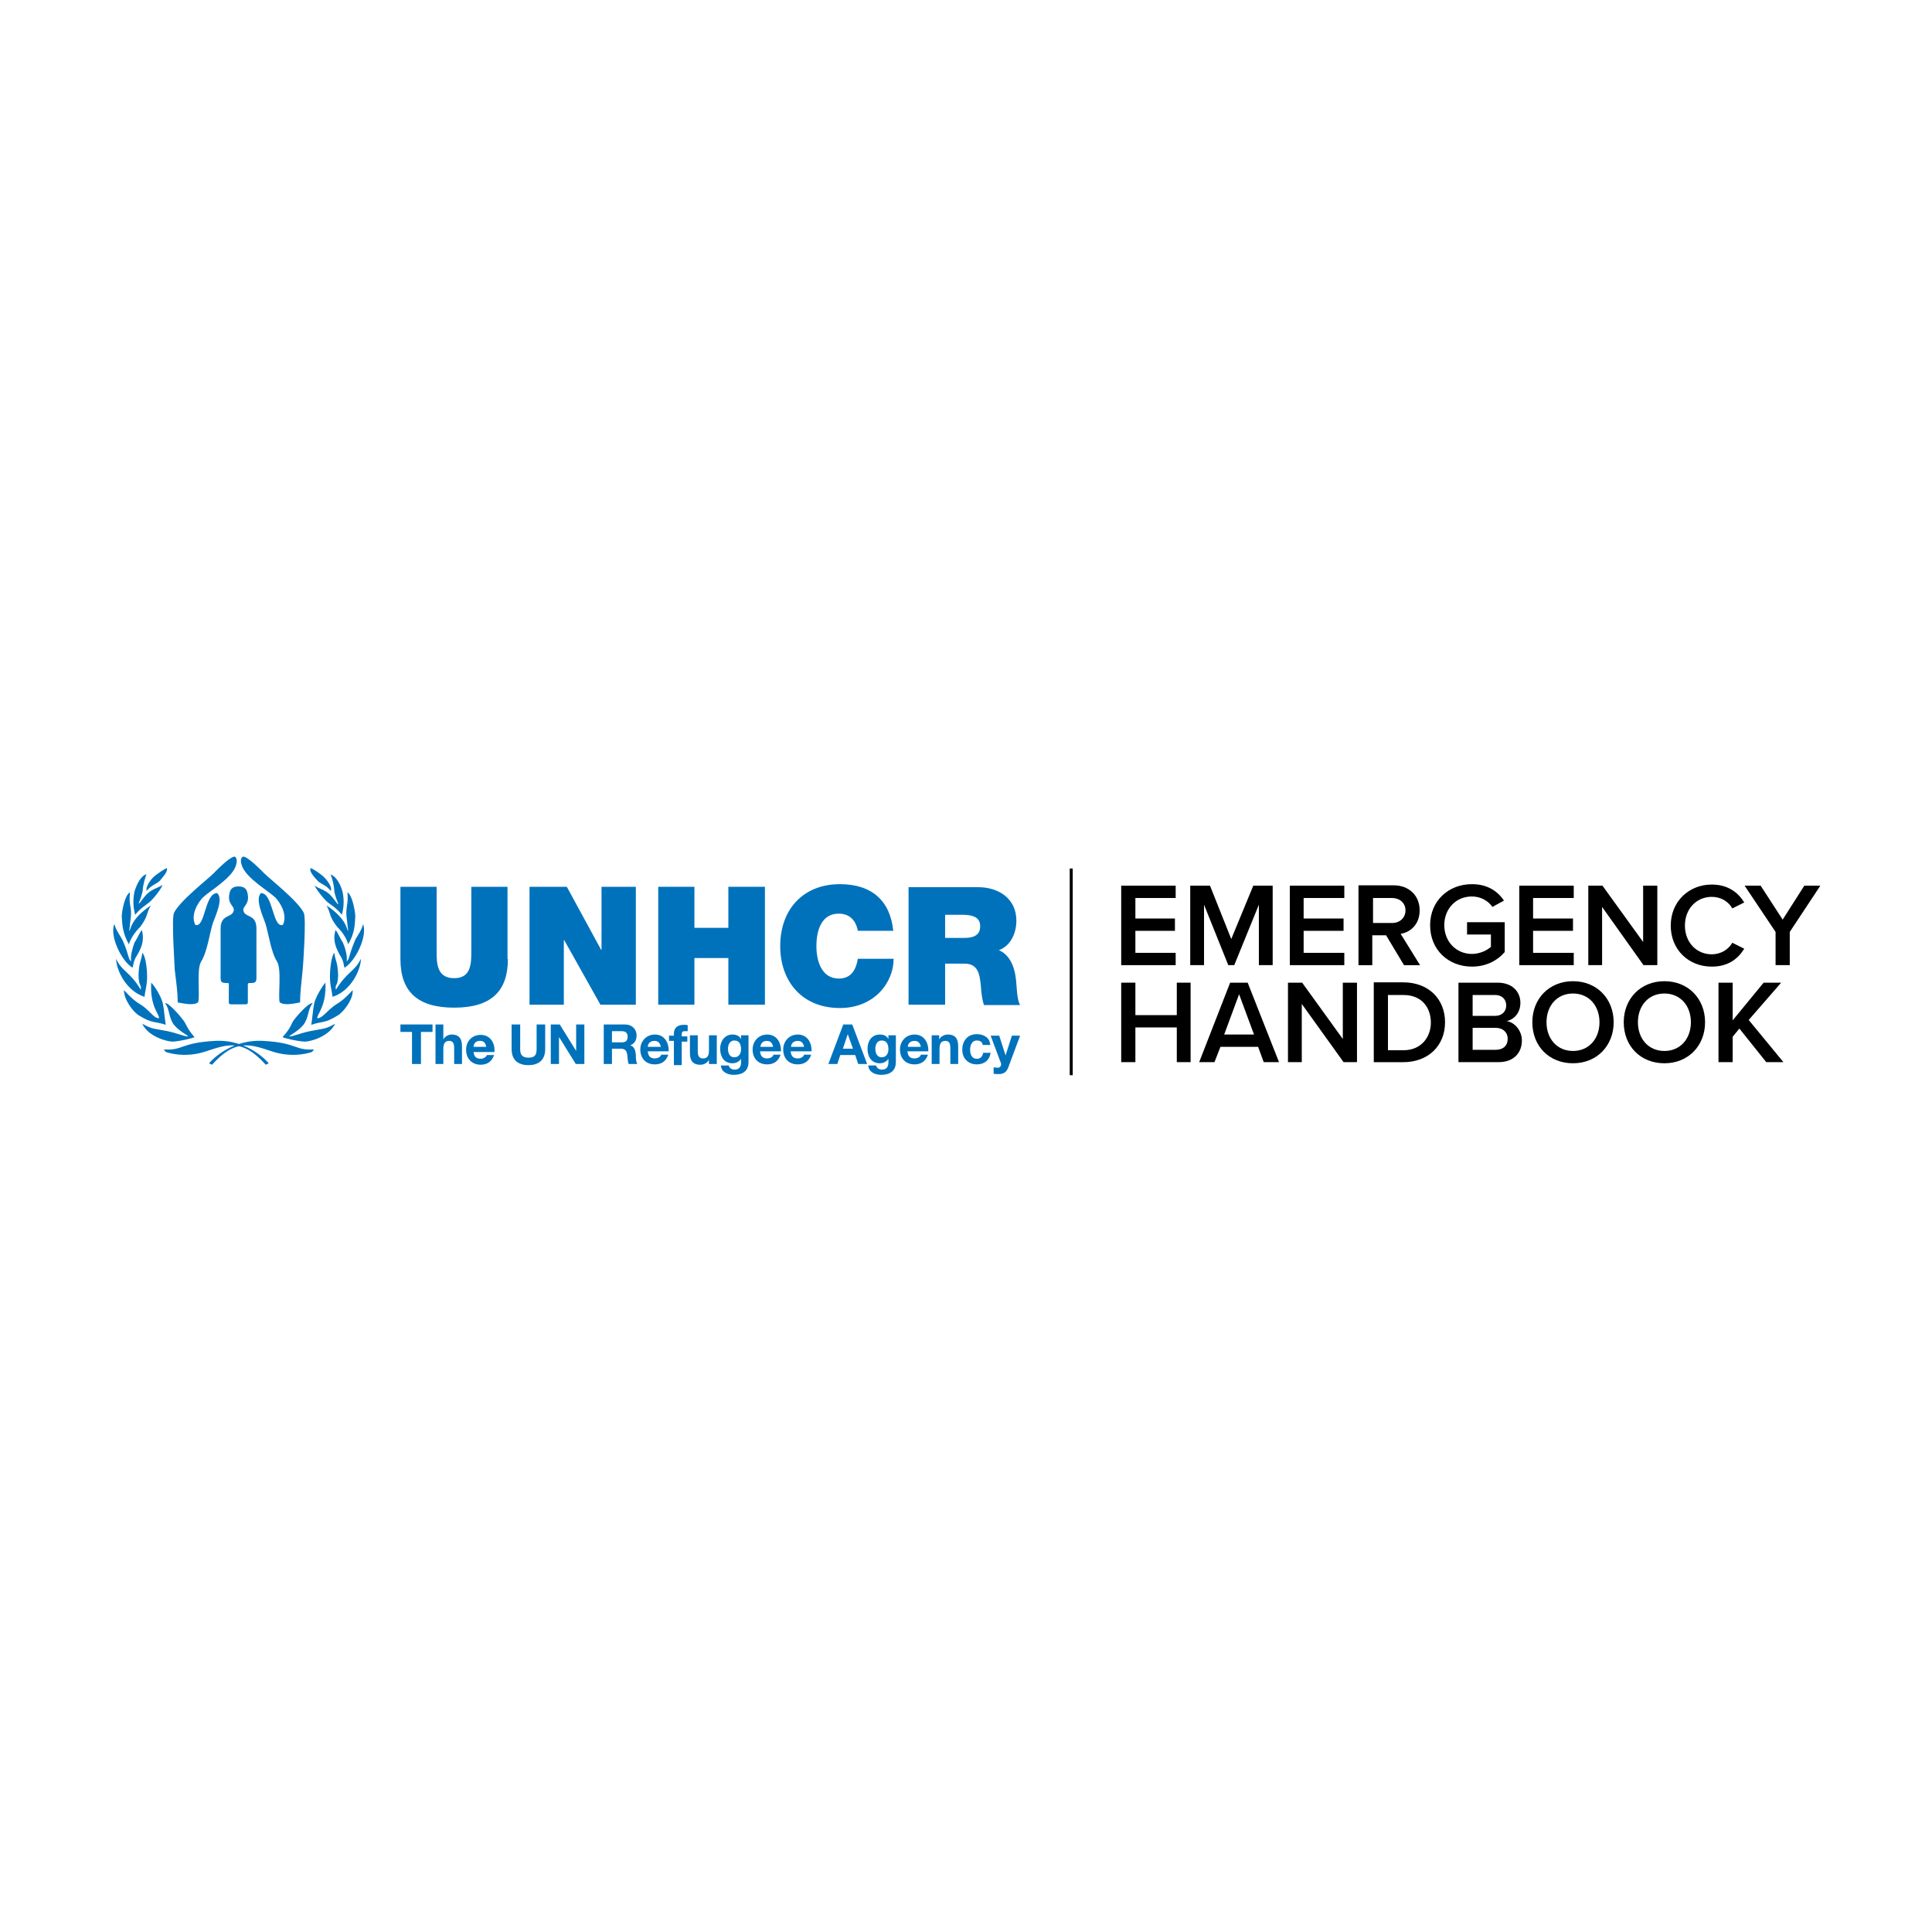
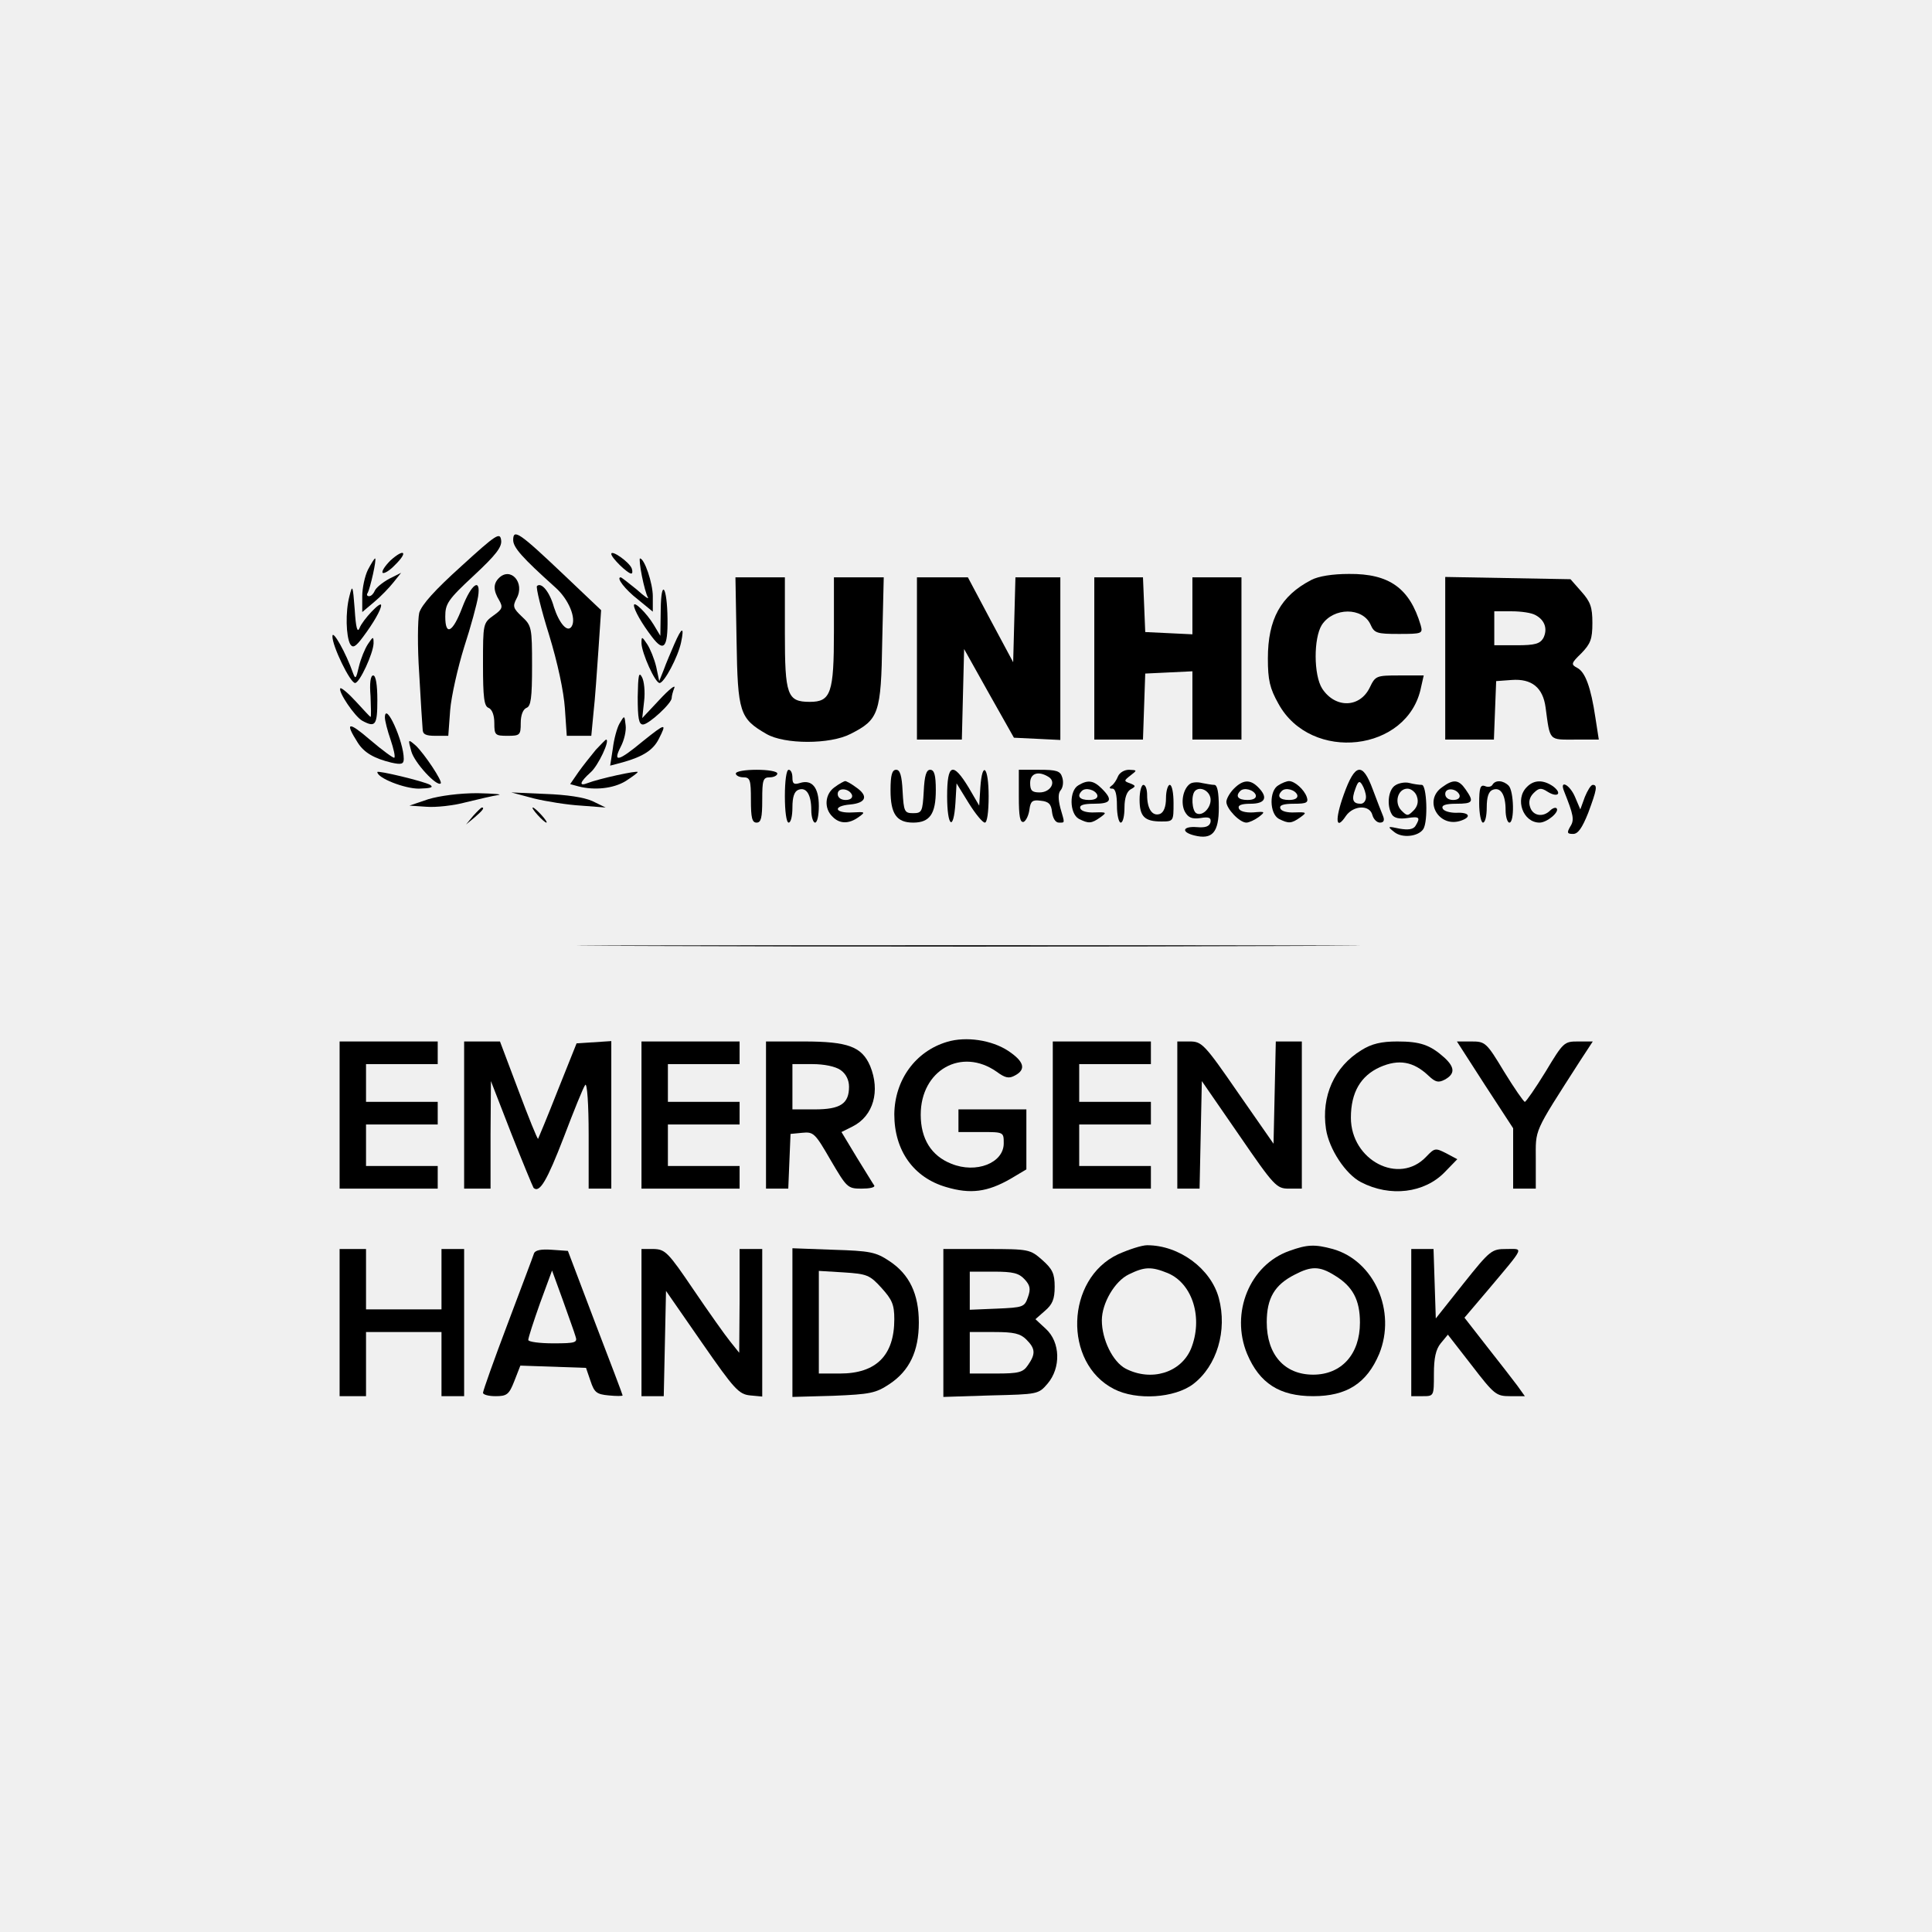
- <svg xmlns="http://www.w3.org/2000/svg" width="512" height="512" viewBox="0 0 512 512" fill="none">
-   <rect width="512" height="512" fill="white" />
-   <path fill-rule="evenodd" clip-rule="evenodd" d="M65.09 266.152C65.781 266.152 65.683 265.757 65.683 265.065V261.506C65.683 260.813 65.584 260.517 66.078 260.517C67.561 260.517 67.957 260.418 67.957 259.133V246.082C67.957 242.523 65.485 243.116 64.694 241.831C63.705 240.051 66.573 240.051 65.485 236.294C65.188 235.404 64.496 234.91 63.211 234.91C61.926 234.91 61.234 235.404 60.937 236.294C59.849 240.051 62.816 240.051 61.728 241.831C61.036 243.116 58.465 242.523 58.465 246.082V259.133C58.465 260.418 58.861 260.517 60.344 260.517C60.739 260.517 60.64 260.715 60.64 261.506V265.065C60.64 265.757 60.542 266.152 61.234 266.152H65.09Z" fill="#0072BC" />
-   <path fill-rule="evenodd" clip-rule="evenodd" d="M53.719 237.875C52.434 239.26 50.456 242.423 51.742 245.093C54.411 246.081 54.214 236.59 57.575 236.689C59.256 238.271 57.081 242.72 56.389 244.697C55.598 247.169 54.906 252.31 53.324 254.782C52.038 256.858 53.027 263.383 52.533 265.558C51.445 266.646 48.38 265.855 47.095 265.657C47.095 263.087 46.798 261.109 46.304 256.957C46.304 256.166 45.414 243.412 46.106 241.929C47.589 238.765 55.499 232.635 56.586 231.449C57.575 230.46 60.937 227 62.222 227C63.112 227.593 62.617 229.076 62.419 229.669C61.134 232.932 55.598 236.096 53.719 237.875Z" fill="#0072BC" />
-   <path fill-rule="evenodd" clip-rule="evenodd" d="M72.999 237.875C74.284 239.26 76.261 242.423 74.976 245.093C72.207 246.081 72.405 236.59 69.143 236.689C67.561 238.271 69.637 242.72 70.329 244.697C71.12 247.169 71.812 252.31 73.394 254.782C74.679 256.858 73.691 263.383 74.086 265.558C75.272 266.646 78.238 265.855 79.524 265.657C79.524 263.087 79.82 261.109 80.216 256.957C80.315 256.166 81.204 243.412 80.512 241.929C79.029 238.765 71.12 232.635 70.032 231.449C69.044 230.46 65.682 227 64.397 227C63.408 227.593 64.001 229.076 64.199 229.669C65.583 232.932 71.12 236.096 72.999 237.875Z" fill="#0072BC" />
-   <path fill-rule="evenodd" clip-rule="evenodd" d="M39.976 238.767C38.79 239.854 37.504 240.349 35.824 242.425C35.132 239.953 35.329 237.778 35.626 236.295C36.219 234.417 37.208 232.242 38.79 231.648C38.493 232.736 37.9 234.219 37.801 236.196C37.109 238.965 36.713 239.064 36.812 239.459C37.01 239.459 37.9 237.976 38.987 236.888C40.273 235.603 41.953 235.307 43.041 234.516C42.942 235.01 41.953 236.691 39.976 238.767Z" fill="#0072BC" />
-   <path fill-rule="evenodd" clip-rule="evenodd" d="M34.144 250.239C32.562 247.372 32.364 245.196 32.266 242.725C32.364 241.044 33.155 237.089 34.441 236.496C34.045 240.055 35.034 240.352 34.638 243.318C34.638 243.516 34.243 246.581 34.243 246.679C34.737 246.581 34.243 243.812 39.977 239.956C38.692 242.132 39.285 242.824 37.11 245.691C34.441 248.261 34.045 250.832 34.144 250.239Z" fill="#0072BC" />
-   <path fill-rule="evenodd" clip-rule="evenodd" d="M36.418 253.002C35.232 254.781 35.429 255.572 35.133 256.462C32.266 254.781 29.003 248.157 30.288 244.895C31.079 247.366 32.068 247.959 32.859 250.036C34.144 253.101 33.946 254.089 34.737 254.781C34.54 253.199 35.133 251.222 35.627 249.838C36.418 248.652 37.011 247.07 37.605 246.476C38.198 248.849 37.802 250.629 36.418 253.002Z" fill="#0072BC" />
-   <path fill-rule="evenodd" clip-rule="evenodd" d="M38.987 258.638C38.987 261.208 38.493 262.296 38.295 264.174C33.352 262.592 30.781 256.957 30.781 254.09C32.264 257.451 34.439 257.451 37.306 262.296C37.504 260.516 36.812 261.801 36.713 258.44C36.812 254.782 37.504 254.683 37.702 252.508C38.691 253.398 38.987 257.352 38.987 258.638Z" fill="#0072BC" />
-   <path fill-rule="evenodd" clip-rule="evenodd" d="M43.141 265.856C43.536 267.734 43.635 269.909 43.932 271.59C41.065 270.601 40.373 271.293 37.011 269.217C35.429 268.426 32.76 264.867 32.859 262.395C36.22 266.053 36.715 265.658 38.395 267.042C39.878 268.229 41.065 270.008 42.152 269.81C42.251 268.822 39.681 266.647 40.076 260.418C40.768 261.011 42.647 263.878 43.141 265.856Z" fill="#0072BC" />
-   <path fill-rule="evenodd" clip-rule="evenodd" d="M48.677 270.506C49.567 271.792 49.369 272.286 51.544 274.857C50.951 275.153 47.787 275.944 45.711 276.043C44.327 276.043 39.285 274.758 37.703 271.297C40.57 272.879 40.57 272.484 44.426 273.275C47.194 273.868 49.072 274.758 49.863 274.659C49.666 274.263 47.589 273.374 46.106 271.594C44.623 269.617 45.019 267.441 43.734 265.86C44.623 265.563 47.985 269.518 48.677 270.506Z" fill="#0072BC" />
-   <path fill-rule="evenodd" clip-rule="evenodd" d="M86.444 238.766C87.631 239.853 88.916 240.348 90.597 242.424C91.289 239.952 91.091 237.777 90.794 236.393C90.3 234.514 89.213 232.339 87.631 231.746C88.026 232.834 88.52 234.317 88.619 236.393C89.311 239.161 89.707 239.26 89.608 239.656C89.41 239.656 88.52 238.172 87.433 237.085C86.148 235.8 84.467 235.503 83.379 234.712C83.478 235.009 84.467 236.689 86.444 238.766Z" fill="#0072BC" />
-   <path fill-rule="evenodd" clip-rule="evenodd" d="M92.278 250.239C93.959 247.372 94.058 245.196 94.157 242.725C94.058 241.044 93.267 237.089 92.081 236.496C92.377 240.055 91.487 240.352 91.883 243.318C91.883 243.516 92.278 246.581 92.278 246.679C91.784 246.581 92.278 243.812 86.544 239.956C87.73 242.132 87.137 242.824 89.411 245.691C92.081 248.261 92.377 250.832 92.278 250.239Z" fill="#0072BC" />
-   <path fill-rule="evenodd" clip-rule="evenodd" d="M90.004 253.002C91.19 254.781 90.993 255.572 91.289 256.462C94.156 254.781 97.419 248.256 96.233 244.895C95.541 247.366 94.453 247.959 93.761 250.036C92.476 253.101 92.673 254.089 91.882 254.781C92.08 253.199 91.487 251.222 90.894 249.838C90.103 248.652 89.51 247.07 88.916 246.476C88.224 248.849 88.719 250.629 90.004 253.002Z" fill="#0072BC" />
-   <path fill-rule="evenodd" clip-rule="evenodd" d="M87.433 258.638C87.433 261.208 87.927 262.296 88.125 264.174C93.068 262.592 95.639 256.957 95.639 254.09C94.057 257.451 91.981 257.451 89.014 262.296C88.718 260.516 89.509 261.801 89.608 258.44C89.509 254.782 88.817 254.683 88.619 252.508C87.729 253.398 87.433 257.352 87.433 258.638Z" fill="#0072BC" />
-   <path fill-rule="evenodd" clip-rule="evenodd" d="M83.28 265.856C82.885 267.734 82.786 269.909 82.489 271.59C85.258 270.601 85.95 271.293 89.311 269.217C90.893 268.426 93.661 264.867 93.464 262.395C90.102 266.053 89.509 265.658 87.927 267.042C86.444 268.229 85.159 270.008 84.071 269.81C83.972 268.822 86.543 266.647 86.246 260.418C85.653 261.011 83.775 263.878 83.28 265.856Z" fill="#0072BC" />
-   <path fill-rule="evenodd" clip-rule="evenodd" d="M77.746 270.506C76.955 271.792 77.152 272.286 74.878 274.857C75.472 275.153 78.635 275.944 80.811 276.043C82.195 276.043 87.138 274.758 88.819 271.297C85.952 272.879 85.952 272.484 82.096 273.275C79.328 273.868 77.449 274.758 76.658 274.659C76.856 274.263 78.932 273.374 80.415 271.594C81.898 269.617 81.503 267.441 82.887 265.86C81.799 265.563 78.438 269.518 77.746 270.506Z" fill="#0072BC" />
-   <path fill-rule="evenodd" clip-rule="evenodd" d="M56.192 282.171L55.401 281.776C55.401 281.776 60.641 275.349 69.737 275.844C78.734 276.338 78.14 278.414 82.985 278.117C83.479 278.117 82.59 278.81 82.59 278.81C82.59 278.81 77.844 280.589 72.011 278.612C66.079 276.634 62.322 275.349 56.192 282.171Z" fill="#0072BC" />
-   <path fill-rule="evenodd" clip-rule="evenodd" d="M70.428 282.171L71.219 281.776C71.219 281.776 65.979 275.349 56.982 275.844C47.886 276.338 48.479 278.414 43.635 278.117C43.141 278.117 44.03 278.81 44.03 278.81C44.03 278.81 48.776 280.589 54.609 278.612C60.541 276.634 64.298 275.349 70.428 282.171Z" fill="#0072BC" />
-   <path fill-rule="evenodd" clip-rule="evenodd" d="M134.594 254.188C134.594 262.888 129.947 267.041 120.357 267.041C110.766 267.041 106.12 262.888 106.12 254.188V235.008H115.71V252.013C115.71 255.177 115.71 259.23 120.357 259.23C124.904 259.23 124.904 255.276 124.904 252.013V235.008H134.495V254.188H134.594Z" fill="#0072BC" />
-   <path fill-rule="evenodd" clip-rule="evenodd" d="M140.327 235.008H150.213L159.309 251.716H159.408V235.008H168.504V266.25H159.112L149.521 249.146H149.422V266.25H140.327V235.008Z" fill="#0072BC" />
-   <path fill-rule="evenodd" clip-rule="evenodd" d="M174.437 235.008H184.027V245.883H193.024V235.008H202.713V266.25H193.024V253.892H184.027V266.25H174.437V235.008Z" fill="#0072BC" />
-   <path fill-rule="evenodd" clip-rule="evenodd" d="M227.331 246.671C227.133 245.485 226.244 242.123 222.289 242.123C217.741 242.123 216.357 246.473 216.357 250.725C216.357 254.877 217.84 259.326 222.289 259.326C225.551 259.326 226.837 257.052 227.331 254.086H236.822C236.822 260.414 231.681 267.137 222.585 267.137C212.501 267.137 206.767 260.018 206.767 250.725C206.767 240.838 212.995 234.312 222.585 234.312C231.187 234.312 235.933 238.86 236.724 246.671H227.331Z" fill="#0072BC" />
-   <path fill-rule="evenodd" clip-rule="evenodd" d="M240.876 266.253H250.466V255.377H255.607C259.364 255.377 259.661 258.442 259.958 261.507C260.057 263.089 260.254 264.77 260.749 266.352H270.339C269.449 264.869 269.449 261.21 269.251 259.629C268.856 255.773 267.274 252.807 264.703 251.818C267.867 250.632 269.35 247.27 269.35 244.007C269.35 238.075 264.604 235.109 259.167 235.109H240.777V266.253H240.876ZM250.466 242.426H255.014C258.672 242.426 259.76 243.612 259.76 245.49C259.76 248.259 257.288 248.555 255.509 248.555H250.466V242.426Z" fill="#0072BC" />
-   <path fill-rule="evenodd" clip-rule="evenodd" d="M109.185 273.47H106.12V271.492H114.622V273.47H111.557V281.972H109.185V273.47Z" fill="#0072BC" />
-   <path fill-rule="evenodd" clip-rule="evenodd" d="M115.413 271.492H117.489V275.447C117.984 274.557 118.972 274.162 119.664 274.162C121.839 274.162 122.433 275.447 122.433 277.325V281.972H120.356V277.721C120.356 276.436 119.961 275.842 119.071 275.842C117.984 275.842 117.489 276.436 117.489 278.017V281.972H115.413V271.492Z" fill="#0072BC" />
-   <path fill-rule="evenodd" clip-rule="evenodd" d="M128.858 277.418C128.661 276.33 128.166 275.836 127.178 275.836C125.892 275.836 125.497 276.824 125.497 277.418H128.858ZM125.497 278.703C125.596 279.988 126.189 280.581 127.375 280.581C128.166 280.581 128.858 280.087 129.056 279.593H130.935C130.341 281.372 129.056 282.163 127.375 282.163C125.003 282.163 123.52 280.483 123.52 278.209C123.52 275.935 125.101 274.254 127.375 274.254C129.946 274.254 131.231 276.429 131.033 278.802H125.497V278.703Z" fill="#0072BC" />
-   <path fill-rule="evenodd" clip-rule="evenodd" d="M144.48 278.017C144.48 280.885 142.799 282.269 140.031 282.269C137.262 282.269 135.582 280.885 135.582 278.017V271.492H137.855V278.017C137.855 279.204 138.152 280.291 140.031 280.291C141.711 280.291 142.206 279.599 142.206 278.017V271.492H144.48V278.017Z" fill="#0072BC" />
-   <path fill-rule="evenodd" clip-rule="evenodd" d="M145.962 271.492H148.335L152.685 278.512V271.492H154.86V281.972H152.587L148.236 274.953H148.137V281.972H145.962V271.492Z" fill="#0072BC" />
-   <path fill-rule="evenodd" clip-rule="evenodd" d="M159.903 281.972H162.177V277.919H164.451C165.638 277.919 166.033 278.413 166.231 279.5C166.33 280.291 166.33 281.379 166.626 281.972H168.9C168.505 281.379 168.505 280.193 168.505 279.5C168.406 278.413 168.109 277.325 167.022 277.029C168.208 276.534 168.703 275.645 168.703 274.359C168.703 272.777 167.516 271.492 165.638 271.492H160.002V281.972H159.903ZM162.177 273.272H164.748C165.737 273.272 166.33 273.667 166.33 274.755C166.33 275.842 165.737 276.238 164.748 276.238H162.177V273.272Z" fill="#0072BC" />
-   <path fill-rule="evenodd" clip-rule="evenodd" d="M177.204 278.712C177.303 276.339 176.117 274.164 173.546 274.164C171.272 274.164 169.69 275.944 169.69 278.119C169.69 280.492 171.173 282.073 173.546 282.073C175.227 282.073 176.512 281.283 177.106 279.503H175.227C175.128 279.997 174.436 280.492 173.546 280.492C172.36 280.492 171.767 279.898 171.668 278.613H177.204V278.712ZM171.668 277.427C171.668 276.833 172.063 275.845 173.447 275.845C174.436 275.845 174.93 276.438 175.128 277.427H171.668Z" fill="#0072BC" />
-   <path fill-rule="evenodd" clip-rule="evenodd" d="M178.491 275.841H177.304V274.457H178.589V273.864C178.589 272.579 179.38 271.59 181.16 271.59C181.556 271.59 181.951 271.59 182.248 271.689V273.271C182.05 273.271 181.753 273.271 181.457 273.271C180.863 273.271 180.666 273.468 180.666 274.16V274.655H182.149V276.039H180.666V282.268H178.589V275.841H178.491Z" fill="#0072BC" />
-   <path fill-rule="evenodd" clip-rule="evenodd" d="M189.86 281.972H187.883V280.885C187.388 281.774 186.4 282.17 185.609 282.17C183.434 282.17 182.84 280.885 182.84 279.006V274.359H184.917V278.611C184.917 279.896 185.312 280.489 186.301 280.489C187.388 280.489 187.883 279.896 187.883 278.314V274.359H189.959V281.972H189.86Z" fill="#0072BC" />
-   <path fill-rule="evenodd" clip-rule="evenodd" d="M198.363 274.362H196.385V275.35C195.891 274.461 195.1 274.164 194.111 274.164C192.035 274.164 190.849 275.944 190.849 277.921C190.849 279.997 191.837 281.777 194.111 281.777C195.001 281.777 195.891 281.381 196.385 280.59V281.579C196.385 282.667 195.891 283.458 194.704 283.458C194.012 283.458 193.32 283.161 193.123 282.37H191.046C191.145 284.15 192.925 284.842 194.408 284.842C197.868 284.842 198.363 282.766 198.363 281.48V274.362ZM194.606 280.195C193.32 280.195 192.925 279.009 192.925 277.921C192.925 276.833 193.419 275.746 194.606 275.746C195.99 275.746 196.385 276.833 196.385 278.119C196.385 279.206 195.792 280.195 194.606 280.195Z" fill="#0072BC" />
-   <path fill-rule="evenodd" clip-rule="evenodd" d="M206.965 278.712C207.063 276.339 205.877 274.164 203.307 274.164C201.033 274.164 199.451 275.944 199.451 278.119C199.451 280.492 200.934 282.073 203.307 282.073C204.987 282.073 206.273 281.283 206.866 279.503H204.987C204.888 279.997 204.196 280.492 203.307 280.492C202.12 280.492 201.527 279.898 201.428 278.613H206.965V278.712ZM201.527 277.427C201.527 276.833 201.922 275.845 203.208 275.845C204.196 275.845 204.691 276.438 204.888 277.427H201.527Z" fill="#0072BC" />
-   <path fill-rule="evenodd" clip-rule="evenodd" d="M215.072 278.712C215.17 276.339 213.984 274.164 211.413 274.164C209.139 274.164 207.558 275.944 207.558 278.119C207.558 280.492 209.041 282.073 211.413 282.073C213.094 282.073 214.379 281.283 214.973 279.503H213.094C212.995 279.997 212.303 280.492 211.413 280.492C210.227 280.492 209.634 279.898 209.535 278.613H215.072V278.712ZM209.634 277.427C209.634 276.833 210.029 275.845 211.413 275.845C212.402 275.845 212.896 276.438 213.094 277.427H209.634Z" fill="#0072BC" />
-   <path fill-rule="evenodd" clip-rule="evenodd" d="M219.521 281.972H221.893L222.684 279.599H226.639L227.43 281.972H229.803L225.848 271.492H223.475L219.521 281.972ZM224.662 274.063L226.046 277.919H223.376L224.662 274.063Z" fill="#0072BC" />
-   <path fill-rule="evenodd" clip-rule="evenodd" d="M237.415 274.362H235.438V275.35C234.944 274.461 234.153 274.164 233.164 274.164C230.989 274.164 229.901 275.944 229.901 277.921C229.901 279.997 230.89 281.777 233.164 281.777C234.054 281.777 234.944 281.381 235.438 280.59V281.579C235.438 282.667 234.944 283.458 233.757 283.458C233.065 283.458 232.373 283.161 232.175 282.37H230.099C230.198 284.15 231.978 284.842 233.461 284.842C236.921 284.842 237.415 282.766 237.415 281.48V274.362ZM233.658 280.195C232.373 280.195 231.978 279.009 231.978 277.921C231.978 276.833 232.472 275.746 233.658 275.746C235.042 275.746 235.438 276.833 235.438 278.119C235.438 279.206 234.845 280.195 233.658 280.195Z" fill="#0072BC" />
-   <path fill-rule="evenodd" clip-rule="evenodd" d="M246.017 278.712C246.116 276.339 244.93 274.164 242.359 274.164C240.085 274.164 238.503 275.944 238.503 278.119C238.503 280.492 239.986 282.073 242.359 282.073C244.04 282.073 245.325 281.283 245.918 279.503H244.04C243.941 279.997 243.249 280.492 242.359 280.492C241.173 280.492 240.58 279.898 240.481 278.613H246.017V278.712ZM240.58 277.427C240.58 276.833 240.975 275.845 242.359 275.845C243.348 275.845 243.842 276.438 244.04 277.427H240.58Z" fill="#0072BC" />
-   <path fill-rule="evenodd" clip-rule="evenodd" d="M246.907 274.362H248.885V275.449C249.379 274.56 250.368 274.164 251.159 274.164C253.334 274.164 253.927 275.449 253.927 277.328V281.975H251.851V277.723C251.851 276.438 251.455 275.845 250.565 275.845C249.478 275.845 248.983 276.438 248.983 278.02V281.975H246.907V274.362Z" fill="#0072BC" />
-   <path fill-rule="evenodd" clip-rule="evenodd" d="M260.451 277.029C260.353 276.139 259.759 275.743 258.87 275.743C257.485 275.743 257.09 277.127 257.09 278.215C257.09 279.302 257.485 280.588 258.87 280.588C259.858 280.588 260.353 279.995 260.55 279.006H262.528C262.231 280.983 260.847 282.071 258.87 282.071C256.596 282.071 255.014 280.489 255.014 278.215C255.014 275.842 256.398 274.062 258.87 274.062C260.649 274.062 262.33 274.952 262.429 276.93H260.451V277.029Z" fill="#0072BC" />
-   <path fill-rule="evenodd" clip-rule="evenodd" d="M267.176 282.964C266.681 284.15 265.989 284.644 264.605 284.644C264.21 284.644 263.715 284.644 263.32 284.545V282.865C263.715 282.865 264.111 282.964 264.506 282.964C265.198 282.865 265.495 282.173 265.198 281.579L262.529 274.461H264.803L266.484 279.701L268.164 274.461H270.339L267.176 282.964Z" fill="#0072BC" />
-   <path d="M284.279 230.168H283.488V284.941H284.279V230.168Z" fill="black" />
-   <path d="M297.132 255.774H311.566V252.511H300.889V246.678H311.369V243.415H300.889V237.977H311.566V234.715H297.132V255.774Z" fill="black" />
-   <path d="M333.614 255.774H337.272V234.715H332.131L326.298 248.853L320.662 234.715H315.422V255.774H319.08V239.757L325.507 255.774H327.089L333.614 239.757V255.774Z" fill="black" />
-   <path d="M341.82 255.774H356.255V252.511H345.478V246.678H356.057V243.415H345.478V237.977H356.255V234.715H341.82V255.774Z" fill="black" />
-   <path d="M372.074 255.775H376.325L371.184 247.47C373.754 247.075 376.226 244.998 376.226 241.241C376.226 237.385 373.458 234.617 369.305 234.617H360.012V255.775H363.67V247.865H367.328L372.074 255.775ZM372.469 241.241C372.469 243.219 370.986 244.603 368.91 244.603H363.868V237.979H368.91C370.887 237.979 372.469 239.264 372.469 241.241Z" fill="black" />
-   <path d="M378.994 245.188C378.994 251.812 383.938 256.162 390.067 256.162C393.725 256.162 396.691 254.679 398.768 252.306V244.397H388.782V247.66H395.11V250.922C394.121 251.812 392.242 252.801 390.067 252.801C385.915 252.801 382.751 249.538 382.751 245.188C382.751 240.838 385.816 237.575 390.067 237.575C392.44 237.575 394.418 238.762 395.505 240.343L398.57 238.663C396.889 236.191 394.22 234.312 390.067 234.312C383.938 234.312 378.994 238.663 378.994 245.188Z" fill="black" />
-   <path d="M402.625 255.774H417.059V252.511H406.283V246.678H416.861V243.415H406.283V237.977H417.059V234.715H402.625V255.774Z" fill="black" />
-   <path d="M435.547 255.774H439.206V234.715H435.449V249.644L424.672 234.715H420.915V255.774H424.573V240.35L435.547 255.774Z" fill="black" />
-   <path d="M453.64 256.165C458.089 256.165 460.66 253.99 462.242 251.419L459.078 249.837C458.089 251.617 456.013 252.902 453.64 252.902C449.587 252.902 446.522 249.739 446.522 245.29C446.522 240.84 449.587 237.677 453.64 237.677C456.112 237.677 458.089 238.962 459.078 240.742L462.242 239.16C460.66 236.589 457.99 234.414 453.64 234.414C447.609 234.414 442.765 238.863 442.765 245.29C442.765 251.716 447.51 256.165 453.64 256.165Z" fill="black" />
-   <path d="M470.546 255.774H474.303V246.974L482.41 234.715H478.159L472.424 243.712L466.591 234.715H462.34L470.546 246.974V255.774Z" fill="black" />
-   <path d="M311.863 281.477H315.521V260.418H311.863V269.019H300.889V260.418H297.132V281.477H300.889V272.282H311.863V281.477Z" fill="black" />
-   <path d="M334.899 281.477H338.952L330.647 260.418H326L317.794 281.477H321.848L323.43 277.423H333.416L334.899 281.477ZM328.373 263.483L332.328 274.161H324.419L328.373 263.483Z" fill="black" />
-   <path d="M356.057 281.477H359.616V260.418H355.859V275.347L345.083 260.418H341.326V281.477H344.984V266.053L356.057 281.477Z" fill="black" />
-   <path d="M364.066 281.486H371.876C378.501 281.486 382.95 277.136 382.95 270.907C382.95 264.678 378.501 260.328 371.876 260.328H364.066V281.486ZM367.823 278.223V263.69H371.975C376.721 263.69 379.193 266.952 379.193 271.006C379.193 274.961 376.523 278.322 371.975 278.322H367.823V278.223Z" fill="black" />
-   <path d="M386.508 281.477H397.186C401.14 281.477 403.315 279.005 403.315 275.742C403.315 273.172 401.437 270.898 399.262 270.601C401.239 270.206 402.92 268.426 402.92 265.757C402.92 262.791 400.745 260.418 396.889 260.418H386.508V281.477ZM390.265 269.118V263.681H396.197C398.075 263.681 399.163 264.867 399.163 266.449C399.163 268.031 398.075 269.217 396.197 269.217H390.265V269.118ZM390.265 278.214V272.381H396.296C398.372 272.381 399.558 273.666 399.558 275.248C399.558 277.127 398.372 278.214 396.296 278.214H390.265Z" fill="black" />
-   <path d="M406.084 270.903C406.084 277.23 410.533 281.778 416.861 281.778C423.188 281.778 427.637 277.131 427.637 270.903C427.637 264.674 423.188 260.027 416.861 260.027C410.533 260.027 406.084 264.674 406.084 270.903ZM423.88 270.903C423.88 275.253 421.112 278.516 416.861 278.516C412.609 278.516 409.841 275.253 409.841 270.903C409.841 266.553 412.609 263.29 416.861 263.29C421.112 263.29 423.88 266.553 423.88 270.903Z" fill="black" />
-   <path d="M430.308 270.903C430.308 277.23 434.757 281.778 441.084 281.778C447.412 281.778 451.861 277.131 451.861 270.903C451.861 264.674 447.412 260.027 441.084 260.027C434.757 260.027 430.308 264.674 430.308 270.903ZM448.104 270.903C448.104 275.253 445.335 278.516 441.084 278.516C436.833 278.516 434.065 275.253 434.065 270.903C434.065 266.553 436.833 263.29 441.084 263.29C445.335 263.29 448.104 266.553 448.104 270.903Z" fill="black" />
-   <path d="M468.072 281.477H472.62L463.425 270.305L472.027 260.418H467.38L459.174 270.404V260.418H455.417V281.477H459.174V274.754L460.954 272.579L468.072 281.477Z" fill="black" />
-   <path fill-rule="evenodd" clip-rule="evenodd" d="M42.252 233.527C41.461 234.219 39.879 234.713 38.89 236.097C38.495 235.306 39.582 233.428 40.867 232.241C41.856 231.451 43.735 230.165 44.229 230.066C44.526 231.055 43.042 232.538 42.252 233.527Z" fill="#0072BC" />
-   <path fill-rule="evenodd" clip-rule="evenodd" d="M84.27 233.527C84.962 234.219 86.544 234.614 87.632 236.097C88.126 235.306 86.939 233.428 85.654 232.241C84.764 231.451 82.886 230.165 82.293 230.066C81.897 231.055 83.38 232.538 84.27 233.527Z" fill="#0072BC" />
+ <svg xmlns="http://www.w3.org/2000/svg" version="1.0" width="512pt" height="512pt" viewBox="0 0 512 512" preserveAspectRatio="xMidYMid meet">
+   <g transform="translate(0,512) scale(0.1,-0.1)" fill="#000000" stroke="none">
+     <path d="M1223 3620 c-71 -64 -105 -102 -112 -124 -4 -18 -5 -89 0 -162 4 -71 8 -137 9 -146 0 -14 8 -18 34 -18 l34 0 5 68 c3 37 20 112 37 167 18 55 34 115 37 134 8 52 -18 34 -42 -29 -25 -66 -45 -77 -45 -24 0 34 7 45 76 109 59 55 75 76 72 94 -3 21 -13 15 -105 -69z" />
+     <path d="M1360 3689 c0 -20 24 -47 112 -126 35 -31 56 -82 43 -103 -11 -18 -33 8 -47 51 -11 40 -33 67 -45 56 -3 -4 11 -62 32 -129 23 -75 39 -151 42 -195 l5 -73 32 0 33 0 6 63 c4 34 9 109 13 166 l7 104 -99 94 c-117 111 -134 123 -134 92z" />
+     <path d="M1035 3635 c-15 -15 -24 -29 -21 -33 4 -3 19 6 33 21 35 34 25 45 -12 12z" />
+     <path d="M1620 3652 c0 -10 43 -52 53 -52 3 0 4 6 1 14 -7 17 -54 50 -54 38z" />
+     <path d="M975 3610 c-8 -16 -15 -48 -15 -70 l0 -42 32 27 c17 14 40 38 51 52 l20 25 -32 -16 c-18 -10 -35 -24 -38 -32 -3 -7 -9 -14 -15 -14 -5 0 -7 4 -4 8 7 12 25 92 20 92 -2 0 -10 -13 -19 -30z" />
+     <path d="M1701 3594 c5 -25 12 -51 16 -57 4 -7 -10 3 -30 21 -21 17 -40 32 -42 32 -13 0 11 -32 46 -59 l39 -32 0 41 c0 34 -22 100 -34 100 -2 0 0 -21 5 -46z" />
+     <path d="M1322 3588 c-15 -15 -15 -33 1 -59 10 -18 9 -23 -15 -40 -28 -20 -28 -22 -28 -130 0 -88 3 -111 15 -115 9 -4 15 -19 15 -40 0 -32 2 -34 35 -34 33 0 35 2 35 34 0 21 6 36 15 40 12 4 15 26 15 111 0 102 -1 107 -27 131 -23 22 -25 27 -14 48 23 42 -16 85 -47 54z" />
+     <path d="M3475 3583 c-81 -42 -115 -104 -115 -208 0 -57 5 -79 28 -120 86 -157 344 -128 378 44 l7 31 -64 0 c-62 0 -64 -1 -79 -32 -26 -54 -91 -56 -126 -3 -23 36 -23 134 -1 169 31 47 108 47 129 1 10 -23 17 -25 75 -25 62 0 64 1 58 23 -29 98 -83 137 -190 136 -44 0 -81 -6 -100 -16z" />
+     <path d="M1952 3421 c3 -189 8 -205 79 -246 48 -28 169 -28 223 0 75 38 81 54 84 246 l4 169 -66 0 -66 0 0 -143 c0 -164 -8 -187 -64 -187 -60 0 -66 18 -66 183 l0 147 -66 0 -65 0 3 -169z" />
+     <path d="M2430 3375 l0 -215 60 0 59 0 3 120 3 120 66 -118 66 -117 62 -3 61 -3 0 216 0 215 -60 0 -59 0 -3 -112 -3 -113 -60 112 -60 113 -67 0 -68 0 0 -215z" />
+     <path d="M2900 3375 l0 -215 65 0 64 0 3 88 3 87 63 3 62 3 0 -91 0 -90 65 0 65 0 0 215 0 215 -65 0 -65 0 0 -75 0 -76 -62 3 -63 3 -3 73 -3 72 -64 0 -65 0 0 -215z" />
+     <path d="M3830 3376 l0 -216 65 0 64 0 3 78 3 77 41 3 c53 4 83 -20 90 -73 12 -90 8 -85 78 -85 l63 0 -9 58 c-12 81 -27 121 -48 132 -17 9 -17 12 11 39 24 25 29 37 29 80 0 42 -5 56 -29 83 l-29 33 -166 3 -166 3 0 -215z m239 114 c25 -13 33 -37 21 -61 -9 -15 -22 -19 -70 -19 l-60 0 0 45 0 45 46 0 c25 0 53 -4 63 -10z" />
+     <path d="M926 3540 c-11 -42 -9 -106 2 -127 7 -11 14 -8 34 19 27 36 48 72 48 84 0 13 -49 -39 -57 -60 -6 -15 -10 1 -13 49 -5 65 -6 67 -14 35z" />
+     <path d="M1751 3505 l-1 -70 -18 30 c-19 31 -52 63 -52 51 0 -12 21 -49 48 -84 31 -41 42 -29 41 48 -1 86 -17 109 -18 25z" />
+     <path d="M881 3434 c-1 -25 47 -124 60 -124 12 0 48 78 49 105 0 19 -1 19 -15 -2 -8 -12 -19 -39 -24 -60 -7 -31 -9 -34 -15 -18 -19 55 -55 118 -55 99z" />
+     <path d="M1787 3413 c-9 -21 -22 -51 -28 -68 l-12 -30 -8 38 c-5 21 -16 48 -24 60 -14 21 -15 21 -15 2 1 -26 36 -105 48 -105 12 0 49 69 57 108 9 43 2 41 -18 -5z" />
+     <path d="M1690 3273 c0 -57 3 -73 14 -73 15 0 76 56 76 70 0 5 3 17 7 27 4 10 -14 -4 -39 -31 l-46 -49 5 45 c3 25 0 54 -6 64 -8 15 -10 4 -11 -53z" />
+     <path d="M982 3275 c1 -30 2 -55 0 -55 -1 0 -18 18 -38 40 -20 22 -39 38 -42 36 -7 -8 38 -75 58 -86 35 -19 40 -12 40 55 0 40 -4 65 -11 65 -7 0 -10 -20 -7 -55z" />
+     <path d="M1020 3219 c0 -9 7 -36 15 -59 8 -24 13 -45 10 -48 -2 -2 -31 19 -65 48 -57 49 -67 47 -32 -8 17 -27 44 -42 89 -53 27 -6 33 -4 33 10 0 46 -49 154 -50 110z" />
+     <path d="M1642 3203 c-7 -12 -15 -42 -18 -67 l-7 -45 34 9 c53 15 80 32 95 62 22 43 18 42 -42 -6 -65 -54 -81 -58 -59 -15 9 17 15 42 13 57 -3 27 -3 27 -16 5z" />
+     <path d="M1090 3129 c8 -30 68 -95 78 -85 5 6 -43 78 -66 100 -21 18 -21 18 -12 -15z" />
+     <path d="M1579 3133 c-13 -16 -34 -42 -46 -59 l-22 -32 22 -6 c42 -11 92 -6 125 14 17 11 32 22 32 24 0 5 -104 -18 -132 -29 -25 -10 -22 2 7 28 20 17 53 87 41 87 -1 0 -13 -12 -27 -27z" />
+     <path d="M1000 3074 c0 -16 72 -44 110 -44 31 1 40 3 30 10 -18 10 -140 39 -140 34z" />
+     <path d="M1950 3070 c0 -5 9 -10 20 -10 18 0 20 -7 20 -60 0 -47 3 -60 15 -60 12 0 15 13 15 60 0 53 2 60 20 60 11 0 20 5 20 10 0 6 -25 10 -55 10 -30 0 -55 -4 -55 -10z" />
+     <path d="M2080 3010 c0 -40 4 -70 10 -70 6 0 10 18 10 40 0 28 5 43 16 47 21 8 34 -13 34 -54 0 -18 5 -33 10 -33 6 0 10 20 10 44 0 49 -18 71 -50 61 -16 -5 -20 -2 -20 14 0 12 -4 21 -10 21 -6 0 -10 -30 -10 -70z" />
+     <path d="M2360 3026 c0 -63 16 -86 60 -86 44 0 60 23 60 86 0 40 -4 54 -15 54 -10 0 -15 -15 -17 -57 -3 -54 -5 -58 -28 -58 -23 0 -25 4 -28 58 -2 42 -7 57 -17 57 -11 0 -15 -14 -15 -54z" />
+     <path d="M2510 3010 c0 -81 17 -95 22 -18 l3 52 32 -52 c18 -29 37 -52 43 -52 6 0 10 28 10 70 0 78 -17 96 -22 23 l-3 -48 -28 48 c-42 69 -57 63 -57 -23z" />
+     <path d="M2700 3009 c0 -52 3 -70 13 -67 6 3 13 17 15 32 3 23 8 27 30 24 21 -2 28 -9 30 -30 2 -16 9 -28 18 -28 17 0 16 -3 4 39 -6 24 -6 39 1 47 6 7 8 22 4 34 -5 17 -15 20 -61 20 l-54 0 0 -71z m79 52 c21 -13 5 -41 -24 -41 -20 0 -25 5 -25 25 0 26 22 33 49 16z" />
+     <path d="M2963 3063 c-4 -10 -11 -21 -17 -25 -7 -5 -7 -8 2 -8 8 0 12 -16 12 -45 0 -25 5 -45 10 -45 6 0 10 18 10 40 0 25 6 42 16 48 15 8 14 10 -1 16 -17 6 -17 7 1 21 18 14 18 14 -4 15 -13 0 -25 -8 -29 -17z" />
+     <path d="M3561 3014 c-24 -67 -21 -97 6 -56 20 28 63 30 70 2 3 -11 12 -20 20 -20 10 0 13 6 8 18 -4 9 -16 41 -27 70 -27 73 -47 70 -77 -14z m59 -6 c0 -10 -6 -18 -14 -18 -21 0 -25 11 -14 40 7 20 11 22 18 10 5 -8 10 -23 10 -32z" />
+     <path d="M2212 3034 c-26 -18 -29 -56 -6 -78 19 -20 44 -20 70 -1 18 13 17 14 -16 12 -48 -3 -55 17 -7 21 43 4 49 23 15 46 -12 9 -25 16 -28 16 -3 0 -16 -7 -28 -16z m46 -21 c2 -8 -5 -13 -17 -13 -12 0 -21 6 -21 16 0 18 31 15 38 -3z" />
+     <path d="M2858 3039 c-25 -14 -24 -75 1 -89 26 -13 33 -13 57 4 18 13 17 14 -15 13 -19 -1 -36 3 -38 11 -3 8 8 12 36 12 46 0 51 10 21 40 -22 22 -37 24 -62 9z m50 -26 c2 -8 -6 -13 -22 -13 -25 0 -33 10 -19 24 10 10 36 3 41 -11z" />
+     <path d="M3154 3043 c-19 -13 -26 -51 -14 -74 9 -16 19 -20 41 -17 23 4 29 1 27 -11 -3 -11 -13 -15 -36 -13 -38 3 -43 -13 -7 -22 48 -12 65 8 65 74 0 41 -4 60 -12 60 -7 0 -22 3 -33 5 -11 3 -25 2 -31 -2z m54 -39 c3 -23 -21 -49 -38 -39 -11 7 -14 48 -3 59 13 13 38 1 41 -20z" />
+     <path d="M3270 3030 c-11 -11 -20 -27 -20 -35 0 -18 35 -55 53 -55 7 0 22 7 33 15 18 14 17 15 -15 12 -20 -1 -36 3 -38 11 -3 8 7 12 31 12 40 0 47 17 20 44 -21 21 -40 20 -64 -4z m58 -17 c2 -8 -6 -13 -22 -13 -25 0 -33 10 -19 24 10 10 36 3 41 -11z" />
+     <path d="M3388 3039 c-25 -14 -24 -75 1 -89 26 -13 33 -13 57 4 18 13 17 14 -15 13 -19 -1 -36 3 -38 11 -3 8 8 12 36 12 34 0 39 3 34 18 -7 20 -32 42 -47 42 -6 0 -19 -5 -28 -11z m50 -26 c2 -8 -6 -13 -22 -13 -25 0 -33 10 -19 24 10 10 36 3 41 -11z" />
+     <path d="M3698 3039 c-19 -11 -24 -54 -9 -78 6 -9 20 -12 40 -9 33 5 36 2 22 -21 -6 -9 -19 -11 -42 -7 -32 7 -33 6 -14 -9 21 -17 64 -12 77 8 13 21 9 117 -4 117 -7 0 -22 2 -33 5 -11 3 -28 0 -37 -6z m57 -30 c5 -14 1 -27 -9 -37 -15 -15 -17 -15 -32 0 -20 20 -10 58 16 58 10 0 22 -10 25 -21z" />
+     <path d="M3822 3034 c-52 -36 -8 -111 52 -88 27 10 18 22 -15 20 -18 0 -34 5 -36 12 -3 8 8 12 36 12 45 0 48 5 25 38 -18 26 -32 28 -62 6z m46 -21 c2 -8 -5 -13 -17 -13 -12 0 -21 6 -21 16 0 18 31 15 38 -3z" />
+     <path d="M3955 3040 c-3 -5 -12 -7 -20 -3 -12 4 -15 -5 -15 -46 0 -28 5 -51 10 -51 6 0 10 18 10 40 0 28 5 43 16 47 21 8 34 -13 34 -54 0 -18 5 -33 10 -33 14 0 12 84 -2 98 -14 14 -35 16 -43 2z" />
+     <path d="M4046 3034 c-32 -32 -10 -94 34 -94 20 0 54 29 45 38 -3 3 -11 0 -17 -6 -19 -19 -46 -14 -53 9 -5 14 -1 27 9 37 14 14 20 15 37 4 27 -17 40 -5 15 14 -26 18 -51 18 -70 -2z" />
+     <path d="M3020 3001 c0 -45 13 -58 58 -58 32 0 32 1 32 49 0 26 -4 48 -10 48 -5 0 -10 -16 -10 -35 0 -23 -6 -38 -16 -42 -20 -7 -34 13 -34 50 0 15 -4 27 -10 27 -5 0 -10 -17 -10 -39z" />
+     <path d="M4145 3023 c25 -63 28 -76 16 -94 -9 -16 -8 -19 8 -19 13 0 24 16 40 56 23 62 25 74 12 74 -5 0 -14 -15 -21 -32 l-12 -33 -14 33 c-14 33 -42 47 -29 15z" />
+     <path d="M1135 3002 l-50 -17 45 -3 c25 -2 72 3 105 12 33 8 71 17 85 19 14 2 -11 4 -55 5 -48 0 -100 -7 -130 -16z" />
+     <path d="M1415 3004 c33 -8 89 -17 125 -19 l65 -5 -35 17 c-22 10 -68 17 -125 19 l-90 4 60 -16z" />
+     <path d="M1254 2958 l-19 -23 23 19 c21 18 27 26 19 26 -2 0 -12 -10 -23 -22z" />
+     <path d="M1425 2960 c10 -11 20 -20 23 -20 3 0 -3 9 -13 20 -10 11 -20 20 -23 20 -3 0 3 -9 13 -20z" />
+     <path d="M1728 2613 c464 -2 1220 -2 1680 0 460 1 81 2 -843 2 -924 0 -1301 -1 -837 -2z" />
+     <path d="M2510 2359 c-84 -25 -139 -101 -140 -192 0 -96 51 -168 138 -193 64 -19 109 -13 170 22 l42 25 0 79 0 80 -90 0 -90 0 0 -30 0 -30 60 0 c60 0 60 0 60 -30 0 -52 -73 -81 -139 -54 -53 21 -81 66 -81 130 0 118 108 179 201 114 23 -17 33 -19 49 -10 30 16 24 37 -18 65 -44 29 -112 39 -162 24z" />
+     <path d="M900 2165 l0 -195 130 0 130 0 0 30 0 30 -95 0 -95 0 0 55 0 55 95 0 95 0 0 30 0 30 -95 0 -95 0 0 50 0 50 95 0 95 0 0 30 0 30 -130 0 -130 0 0 -195z" />
+     <path d="M1230 2165 l0 -195 35 0 35 0 0 143 1 142 54 -139 c30 -76 57 -141 59 -144 16 -15 36 20 80 134 27 71 52 133 57 139 5 5 9 -51 9 -133 l0 -142 30 0 30 0 0 196 0 195 -46 -3 -46 -3 -50 -125 c-27 -69 -51 -126 -52 -128 -2 -1 -25 56 -52 128 l-49 130 -47 0 -48 0 0 -195z" />
+     <path d="M1700 2165 l0 -195 130 0 130 0 0 30 0 30 -95 0 -95 0 0 55 0 55 95 0 95 0 0 30 0 30 -95 0 -95 0 0 50 0 50 95 0 95 0 0 30 0 30 -130 0 -130 0 0 -195z" />
+     <path d="M2030 2165 l0 -195 30 0 29 0 3 73 3 72 31 3 c30 3 34 -1 75 -72 43 -73 45 -76 82 -76 21 0 36 3 34 8 -3 4 -23 37 -46 74 l-41 68 30 15 c55 28 73 94 46 160 -22 51 -58 65 -176 65 l-100 0 0 -195z m198 119 c14 -10 22 -26 22 -44 0 -45 -23 -60 -91 -60 l-59 0 0 60 0 60 53 0 c31 0 61 -6 75 -16z" />
+     <path d="M2790 2165 l0 -195 130 0 130 0 0 30 0 30 -95 0 -95 0 0 55 0 55 95 0 95 0 0 30 0 30 -95 0 -95 0 0 50 0 50 95 0 95 0 0 30 0 30 -130 0 -130 0 0 -195z" />
+     <path d="M3120 2165 l0 -195 30 0 29 0 3 143 3 142 98 -142 c94 -137 100 -143 133 -143 l34 0 0 195 0 195 -35 0 -34 0 -3 -136 -3 -135 -94 135 c-89 129 -96 136 -128 136 l-33 0 0 -195z" />
+     <path d="M3608 2337 c-72 -44 -107 -122 -94 -209 8 -53 52 -120 93 -141 77 -40 168 -29 222 27 l33 34 -30 16 c-28 14 -30 14 -52 -9 -72 -77 -200 -10 -200 103 0 67 26 111 77 134 50 22 89 15 129 -23 18 -17 26 -19 43 -10 27 15 27 32 -1 58 -38 34 -64 43 -125 43 -42 0 -68 -6 -95 -23z" />
+     <path d="M3935 2245 l75 -115 0 -80 0 -80 30 0 30 0 0 76 c0 84 -8 67 117 262 l34 52 -39 0 c-37 0 -39 -2 -86 -80 -27 -44 -52 -80 -55 -80 -3 0 -28 36 -55 80 -47 78 -50 80 -87 80 l-38 0 74 -115z" />
+     <path d="M2963 1796 c-139 -65 -146 -288 -11 -357 60 -31 161 -24 210 13 63 48 91 142 68 228 -21 78 -105 140 -190 140 -14 0 -48 -11 -77 -24z m132 -50 c66 -28 94 -120 61 -201 -27 -63 -105 -87 -173 -52 -34 18 -63 77 -63 128 0 45 34 104 72 122 41 20 59 21 103 3z" />
+     <path d="M3417 1805 c-105 -37 -157 -164 -112 -273 33 -78 86 -112 175 -112 89 0 142 34 175 112 46 113 -13 247 -123 278 -48 13 -68 12 -115 -5z m120 -65 c48 -29 67 -65 67 -125 0 -84 -49 -138 -124 -138 -76 0 -123 53 -123 139 0 64 21 99 74 126 44 23 66 23 106 -2z" />
+     <path d="M900 1615 l0 -195 35 0 35 0 0 85 0 85 100 0 100 0 0 -85 0 -85 30 0 30 0 0 195 0 195 -30 0 -30 0 0 -80 0 -80 -100 0 -100 0 0 80 0 80 -35 0 -35 0 0 -195z" />
+     <path d="M1415 1798 c-2 -7 -34 -91 -70 -187 -36 -95 -65 -177 -65 -182 0 -5 15 -9 33 -9 30 0 36 4 50 40 l16 41 87 -3 87 -3 12 -35 c10 -30 16 -35 48 -38 20 -2 37 -2 37 0 0 2 -33 89 -73 193 l-72 190 -43 3 c-28 2 -44 -1 -47 -10z m110 -219 c6 -17 1 -19 -59 -19 -36 0 -66 4 -66 9 0 6 14 49 31 97 l32 87 28 -77 c15 -43 31 -86 34 -97z" />
+     <path d="M1700 1615 l0 -195 30 0 29 0 3 139 3 140 95 -137 c86 -124 98 -137 128 -140 l32 -3 0 195 0 196 -30 0 -30 0 0 -137 -1 -138 -24 30 c-13 16 -57 78 -97 137 -67 99 -75 107 -105 108 l-33 0 0 -195z" />
+     <path d="M2100 1615 l0 -197 108 3 c98 4 113 7 149 31 53 35 78 87 78 163 0 76 -25 128 -78 163 -36 24 -51 27 -149 30 l-108 4 0 -197z m236 92 c28 -31 34 -44 34 -83 0 -96 -48 -144 -144 -144 l-56 0 0 136 0 136 66 -4 c62 -4 69 -7 100 -41z" />
+     <path d="M2500 1614 l0 -196 126 4 c124 3 126 3 150 31 36 42 34 110 -4 145 l-28 26 25 22 c20 17 26 31 26 64 0 35 -6 47 -33 71 -32 28 -35 29 -147 29 l-115 0 0 -196z m215 116 c15 -16 17 -26 9 -48 -9 -26 -13 -27 -82 -30 l-72 -3 0 51 0 50 63 0 c52 0 67 -4 82 -20z m5 -160 c24 -24 25 -38 4 -68 -13 -19 -24 -22 -85 -22 l-69 0 0 55 0 55 65 0 c52 0 69 -4 85 -20z" />
+     <path d="M3740 1615 l0 -195 30 0 c30 0 30 0 30 59 0 42 5 65 18 81 l19 23 63 -81 c60 -78 65 -82 102 -82 l39 0 -20 28 c-11 15 -47 61 -80 103 l-60 77 62 73 c100 119 95 109 49 109 -39 0 -43 -3 -114 -92 l-73 -92 -3 92 -3 92 -29 0 -30 0 0 -195z" />
+   </g>
</svg>
